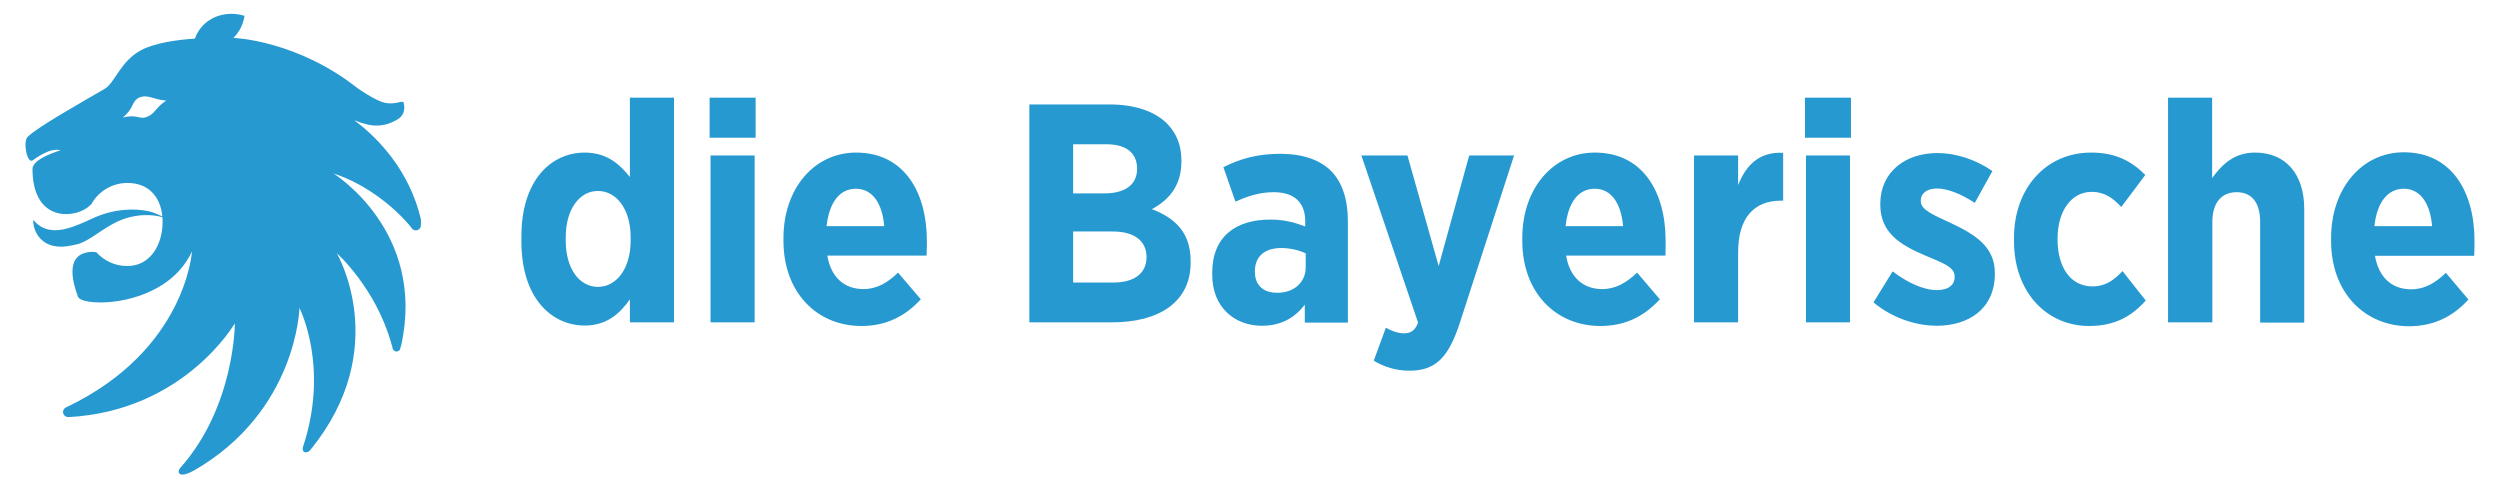
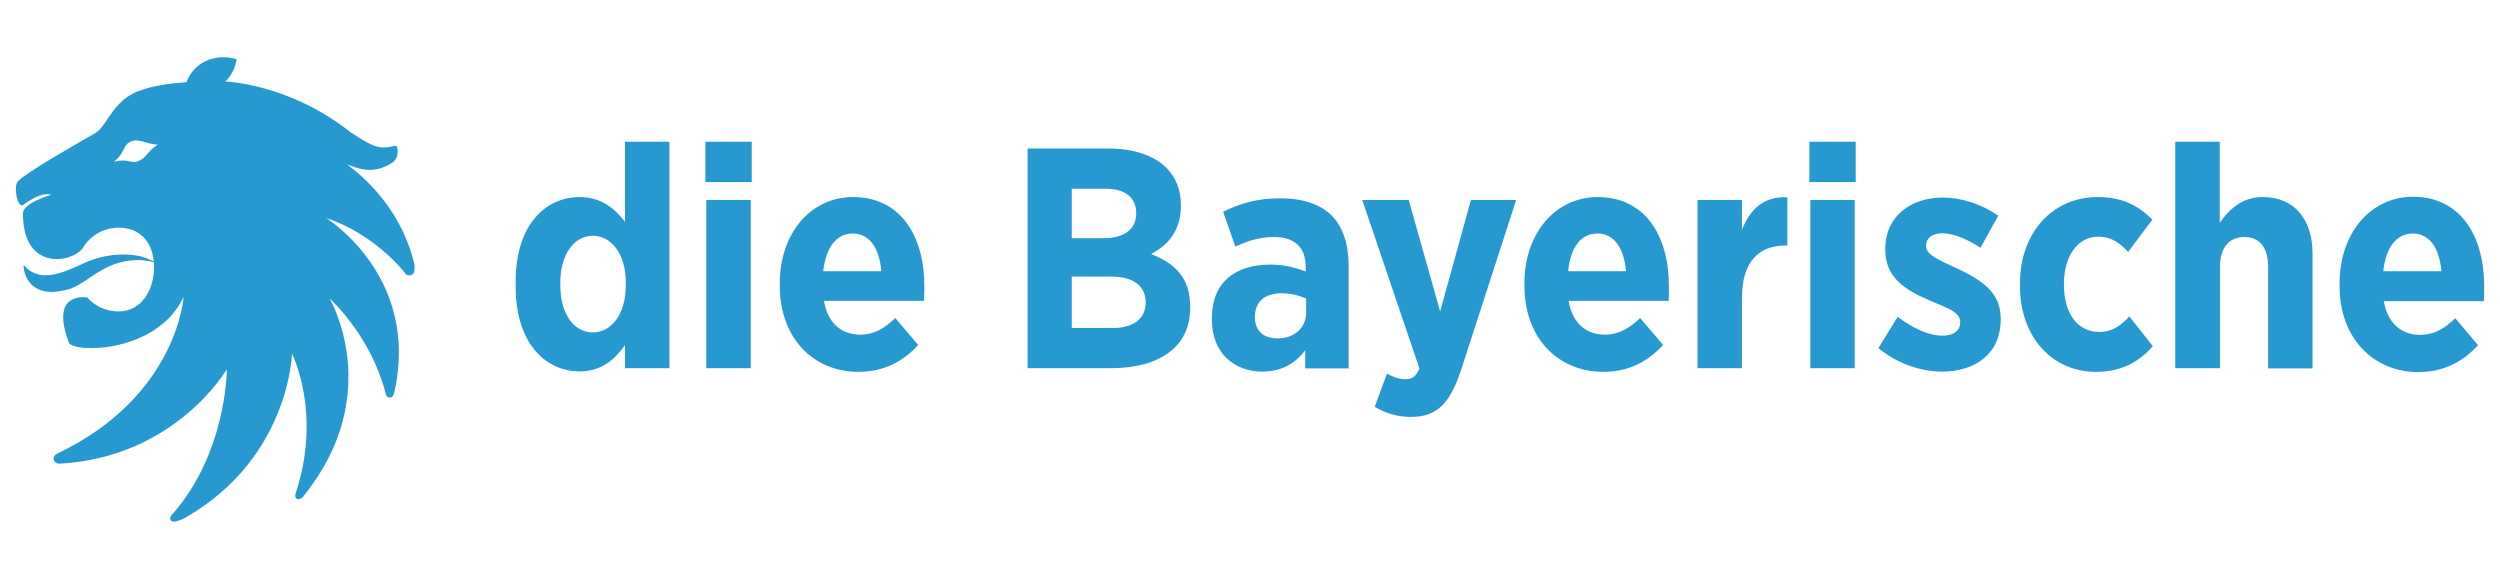
- <svg xmlns="http://www.w3.org/2000/svg" width="128px" height="25px" viewBox="0 0 127 25" version="1.1">
+ <svg xmlns="http://www.w3.org/2000/svg" width="108px" height="25px" viewBox="0 0 127 25" version="1.1">
  <g id="surface1">
    <path style=" stroke:none;fill-rule:nonzero;fill:rgb(15.294%,60%,81.961%);fill-opacity:1;" d="M 121.07 11.578 C 121.195 10.375 121.742 9.664 122.574 9.664 C 123.414 9.664 123.926 10.398 124.023 11.578 Z M 126.195 12.34 C 126.195 9.789 125.004 7.797 122.574 7.797 C 120.426 7.797 118.852 9.652 118.852 12.188 L 118.852 12.34 C 118.852 15 120.59 16.703 122.844 16.703 C 124.121 16.703 125.102 16.195 125.883 15.336 L 124.73 13.969 C 124.184 14.488 123.652 14.812 122.945 14.812 C 121.988 14.812 121.297 14.23 121.098 13.098 L 126.18 13.098 C 126.195 12.75 126.195 12.477 126.195 12.34 M 110.504 5 L 112.762 5 L 112.762 9.117 C 113.258 8.434 113.879 7.812 114.957 7.812 C 116.543 7.812 117.477 8.93 117.477 10.695 L 117.477 16.516 L 115.219 16.516 L 115.219 11.355 C 115.219 10.348 114.77 9.84 114.016 9.84 C 113.27 9.84 112.773 10.348 112.773 11.355 L 112.773 16.504 L 110.504 16.504 L 110.504 5 M 102.617 12.363 L 102.617 12.176 C 102.617 9.641 104.254 7.812 106.562 7.812 C 107.789 7.812 108.605 8.223 109.34 8.957 L 108.109 10.598 C 107.703 10.16 107.27 9.824 106.586 9.824 C 105.555 9.824 104.848 10.809 104.848 12.203 L 104.848 12.266 C 104.848 13.68 105.508 14.664 106.637 14.664 C 107.305 14.664 107.738 14.34 108.172 13.879 L 109.363 15.387 C 108.668 16.168 107.801 16.691 106.473 16.691 C 104.219 16.691 102.617 14.875 102.617 12.363 M 95.422 15.484 L 96.402 13.895 C 97.172 14.477 97.977 14.852 98.672 14.852 C 99.305 14.852 99.578 14.551 99.578 14.191 L 99.578 14.152 C 99.578 13.656 98.945 13.457 98.016 13.059 C 96.812 12.539 95.77 11.93 95.77 10.473 L 95.77 10.449 C 95.77 8.805 97.047 7.836 98.699 7.836 C 99.617 7.836 100.656 8.16 101.512 8.758 L 100.609 10.387 C 99.977 9.977 99.27 9.652 98.672 9.652 C 98.129 9.652 97.844 9.926 97.844 10.262 L 97.844 10.297 C 97.844 10.746 98.473 10.996 99.379 11.418 C 100.621 12.004 101.637 12.625 101.637 13.98 L 101.637 14.016 C 101.637 15.785 100.336 16.68 98.637 16.68 C 97.645 16.668 96.453 16.332 95.422 15.484 M 91.914 5 L 94.27 5 L 94.27 7.051 L 91.914 7.051 Z M 91.965 7.961 L 94.219 7.961 L 94.219 16.504 L 91.965 16.504 L 91.965 7.961 M 86.234 7.961 L 88.492 7.961 L 88.492 9.477 C 88.898 8.445 89.582 7.762 90.797 7.824 L 90.797 10.273 L 90.699 10.273 C 89.32 10.273 88.492 11.133 88.492 12.922 L 88.492 16.504 L 86.234 16.504 L 86.234 7.961 M 77.441 12.324 L 77.441 12.188 C 77.441 9.652 79.016 7.812 81.16 7.812 C 83.594 7.812 84.781 9.801 84.781 12.352 C 84.781 12.477 84.781 12.75 84.77 13.086 L 79.684 13.086 C 79.871 14.215 80.578 14.801 81.531 14.801 C 82.227 14.801 82.773 14.477 83.32 13.957 L 84.484 15.324 C 83.703 16.18 82.723 16.691 81.445 16.691 C 79.164 16.691 77.441 14.988 77.441 12.324 M 82.602 11.578 C 82.5 10.398 81.992 9.664 81.148 9.664 C 80.316 9.664 79.785 10.359 79.66 11.578 L 82.602 11.578 M 74.723 7.961 L 77.02 7.961 L 74.215 16.617 C 73.645 18.32 72.988 18.98 71.66 18.98 C 70.992 18.98 70.371 18.793 69.836 18.469 L 70.457 16.777 C 70.73 16.941 71.078 17.066 71.375 17.066 C 71.723 17.066 71.945 16.941 72.105 16.516 L 69.203 7.961 L 71.562 7.961 L 73.16 13.621 L 74.723 7.961 M 61.566 14.066 L 61.566 13.969 C 61.566 12.09 62.793 11.242 64.543 11.242 C 65.262 11.242 65.793 11.395 66.328 11.594 L 66.328 11.332 C 66.328 10.348 65.746 9.84 64.715 9.84 C 63.922 9.84 63.289 10.086 62.754 10.324 L 62.137 8.559 C 62.965 8.148 63.824 7.875 65.051 7.875 C 66.215 7.875 67.086 8.195 67.641 8.742 C 68.227 9.328 68.512 10.223 68.512 11.332 L 68.512 16.516 L 66.305 16.516 L 66.305 15.598 C 65.793 16.27 65.102 16.68 64.094 16.68 C 62.695 16.668 61.566 15.723 61.566 14.066 M 66.352 13.695 L 66.352 12.973 C 66.02 12.812 65.559 12.699 65.102 12.699 C 64.27 12.699 63.75 13.109 63.75 13.895 L 63.75 13.918 C 63.75 14.613 64.195 14.977 64.84 14.988 C 65.707 15.023 66.352 14.477 66.352 13.695 M 52.203 5.348 L 56.332 5.348 C 57.57 5.348 58.602 5.684 59.246 6.32 C 59.742 6.828 59.988 7.438 59.988 8.223 L 59.988 8.27 C 59.988 9.578 59.27 10.285 58.477 10.707 C 59.668 11.168 60.461 11.902 60.461 13.371 L 60.461 13.445 C 60.461 15.461 58.848 16.504 56.441 16.504 L 52.203 16.504 C 52.203 16.504 52.203 5.348 52.203 5.348 Z M 57.719 8.633 C 57.719 7.824 57.148 7.387 56.156 7.387 L 54.445 7.387 L 54.445 9.902 L 56.047 9.902 C 57.062 9.902 57.719 9.488 57.719 8.645 Z M 56.469 11.852 L 54.445 11.852 L 54.445 14.465 L 56.516 14.465 C 57.547 14.465 58.203 14.016 58.203 13.16 L 58.203 13.148 C 58.191 12.352 57.609 11.852 56.469 11.852 M 39.613 12.324 L 39.613 12.188 C 39.613 9.652 41.188 7.812 43.332 7.812 C 45.766 7.812 46.957 9.801 46.957 12.352 C 46.957 12.477 46.957 12.75 46.941 13.086 L 41.859 13.086 C 42.043 14.215 42.75 14.801 43.707 14.801 C 44.398 14.801 44.945 14.477 45.48 13.957 L 46.645 15.324 C 45.863 16.18 44.883 16.691 43.605 16.691 C 41.336 16.691 39.613 14.988 39.613 12.324 M 44.773 11.578 C 44.672 10.398 44.164 9.664 43.32 9.664 C 42.492 9.664 41.957 10.359 41.82 11.578 L 44.773 11.578 M 35.832 5 L 38.188 5 L 38.188 7.051 L 35.832 7.051 Z M 35.879 7.961 L 38.137 7.961 L 38.137 16.504 L 35.879 16.504 L 35.879 7.961 M 31.789 12.312 C 31.789 13.77 31.055 14.688 30.113 14.688 C 29.172 14.688 28.465 13.77 28.465 12.312 L 28.465 12.152 C 28.465 10.695 29.184 9.777 30.113 9.777 C 31.055 9.777 31.789 10.695 31.789 12.152 C 31.789 12.152 31.789 12.312 31.789 12.312 Z M 31.75 5 L 31.75 9.066 C 31.254 8.434 30.586 7.812 29.441 7.812 C 27.742 7.812 26.195 9.191 26.195 12.113 L 26.195 12.363 C 26.195 15.285 27.758 16.668 29.441 16.668 C 30.57 16.668 31.254 16.043 31.75 15.324 L 31.75 16.504 L 34.008 16.504 L 34.008 5 L 31.75 5 " />
    <path style=" stroke:none;fill-rule:nonzero;fill:rgb(15.294%,60%,81.961%);fill-opacity:1;" d="M 7.059 5.969 C 6.621 6.156 6.547 5.82 5.781 6.02 C 6.375 5.547 6.227 5.188 6.621 5 C 7.059 4.801 7.418 5.125 8.012 5.148 C 7.43 5.535 7.465 5.797 7.059 5.969 M 21.047 11.207 C 20.465 8.781 18.938 7.125 17.637 6.156 C 18.133 6.332 18.914 6.703 19.883 6.094 C 20.242 5.871 20.227 5.473 20.168 5.262 C 20.105 5.062 19.621 5.523 18.828 5.125 C 18.453 4.949 18.105 4.715 17.836 4.539 C 14.723 2.066 11.508 1.941 11.449 1.941 C 11.758 1.641 11.957 1.242 12.02 0.809 C 11.422 0.621 10.727 0.695 10.219 1.031 C 9.871 1.258 9.613 1.594 9.477 1.977 C 8.52 2.039 7.43 2.203 6.734 2.562 C 5.668 3.133 5.383 4.23 4.875 4.539 C 3.684 5.234 1.402 6.516 0.918 7.004 C 0.656 7.266 0.895 8.422 1.18 8.207 C 2.172 7.477 2.594 7.699 2.594 7.699 C 2.594 7.699 1.164 8.109 1.164 8.645 C 1.164 11.281 3.148 11.207 3.945 10.648 C 4.031 10.586 4.105 10.523 4.18 10.449 C 4.539 9.801 5.234 9.367 6.027 9.367 C 7.094 9.367 7.715 10.062 7.812 11.082 C 7.629 10.996 7.355 10.871 7.133 10.82 C 6.352 10.648 5.297 10.695 4.242 11.18 C 3.262 11.641 2.605 11.879 1.996 11.754 C 1.637 11.68 1.375 11.469 1.203 11.258 C 1.191 11.566 1.301 11.914 1.551 12.203 C 2.219 12.922 3.285 12.523 3.523 12.488 C 4.055 12.312 4.527 11.891 5.184 11.516 C 5.867 11.105 6.871 10.859 7.812 11.121 C 7.824 11.207 7.824 11.281 7.824 11.367 C 7.824 12.539 7.191 13.621 6.016 13.621 C 5.383 13.621 4.824 13.348 4.426 12.91 C 4.23 12.887 4.031 12.887 3.809 12.961 C 2.965 13.223 3.164 14.328 3.496 15.199 C 3.707 15.746 7.988 15.77 9.328 12.875 C 9.328 12.875 9.027 17.934 2.902 20.848 C 2.789 20.883 2.715 21.008 2.727 21.133 C 2.754 21.27 2.879 21.367 3.027 21.355 C 3.016 21.355 3.027 21.355 3.027 21.355 C 8.941 21.031 11.523 16.555 11.523 16.555 C 11.523 16.555 11.535 20.809 8.719 23.969 C 8.621 24.094 8.633 24.215 8.707 24.266 C 8.867 24.379 9.266 24.18 9.426 24.094 C 14.711 21.059 14.832 15.77 14.832 15.77 C 14.832 15.77 16.383 18.781 15.008 22.898 C 14.969 23.047 15.043 23.133 15.094 23.148 C 15.254 23.207 15.402 23.035 15.402 23.023 C 19.621 17.836 16.742 12.961 16.742 12.961 C 16.742 12.961 18.738 14.738 19.535 17.586 C 19.547 17.648 19.57 17.711 19.594 17.773 C 19.594 17.785 19.594 17.797 19.594 17.812 C 19.609 17.922 19.719 18.012 19.832 17.996 C 19.93 17.984 20.004 17.898 20.004 17.797 C 20.016 17.75 20.031 17.699 20.043 17.676 C 21.332 11.816 16.57 8.879 16.57 8.879 C 18.367 9.465 19.832 10.746 20.562 11.652 C 20.562 11.668 20.562 11.668 20.562 11.668 C 20.625 11.754 20.711 11.805 20.824 11.793 C 20.973 11.766 21.07 11.641 21.047 11.492 C 21.07 11.441 21.047 11.258 21.047 11.207 " />
  </g>
</svg>
